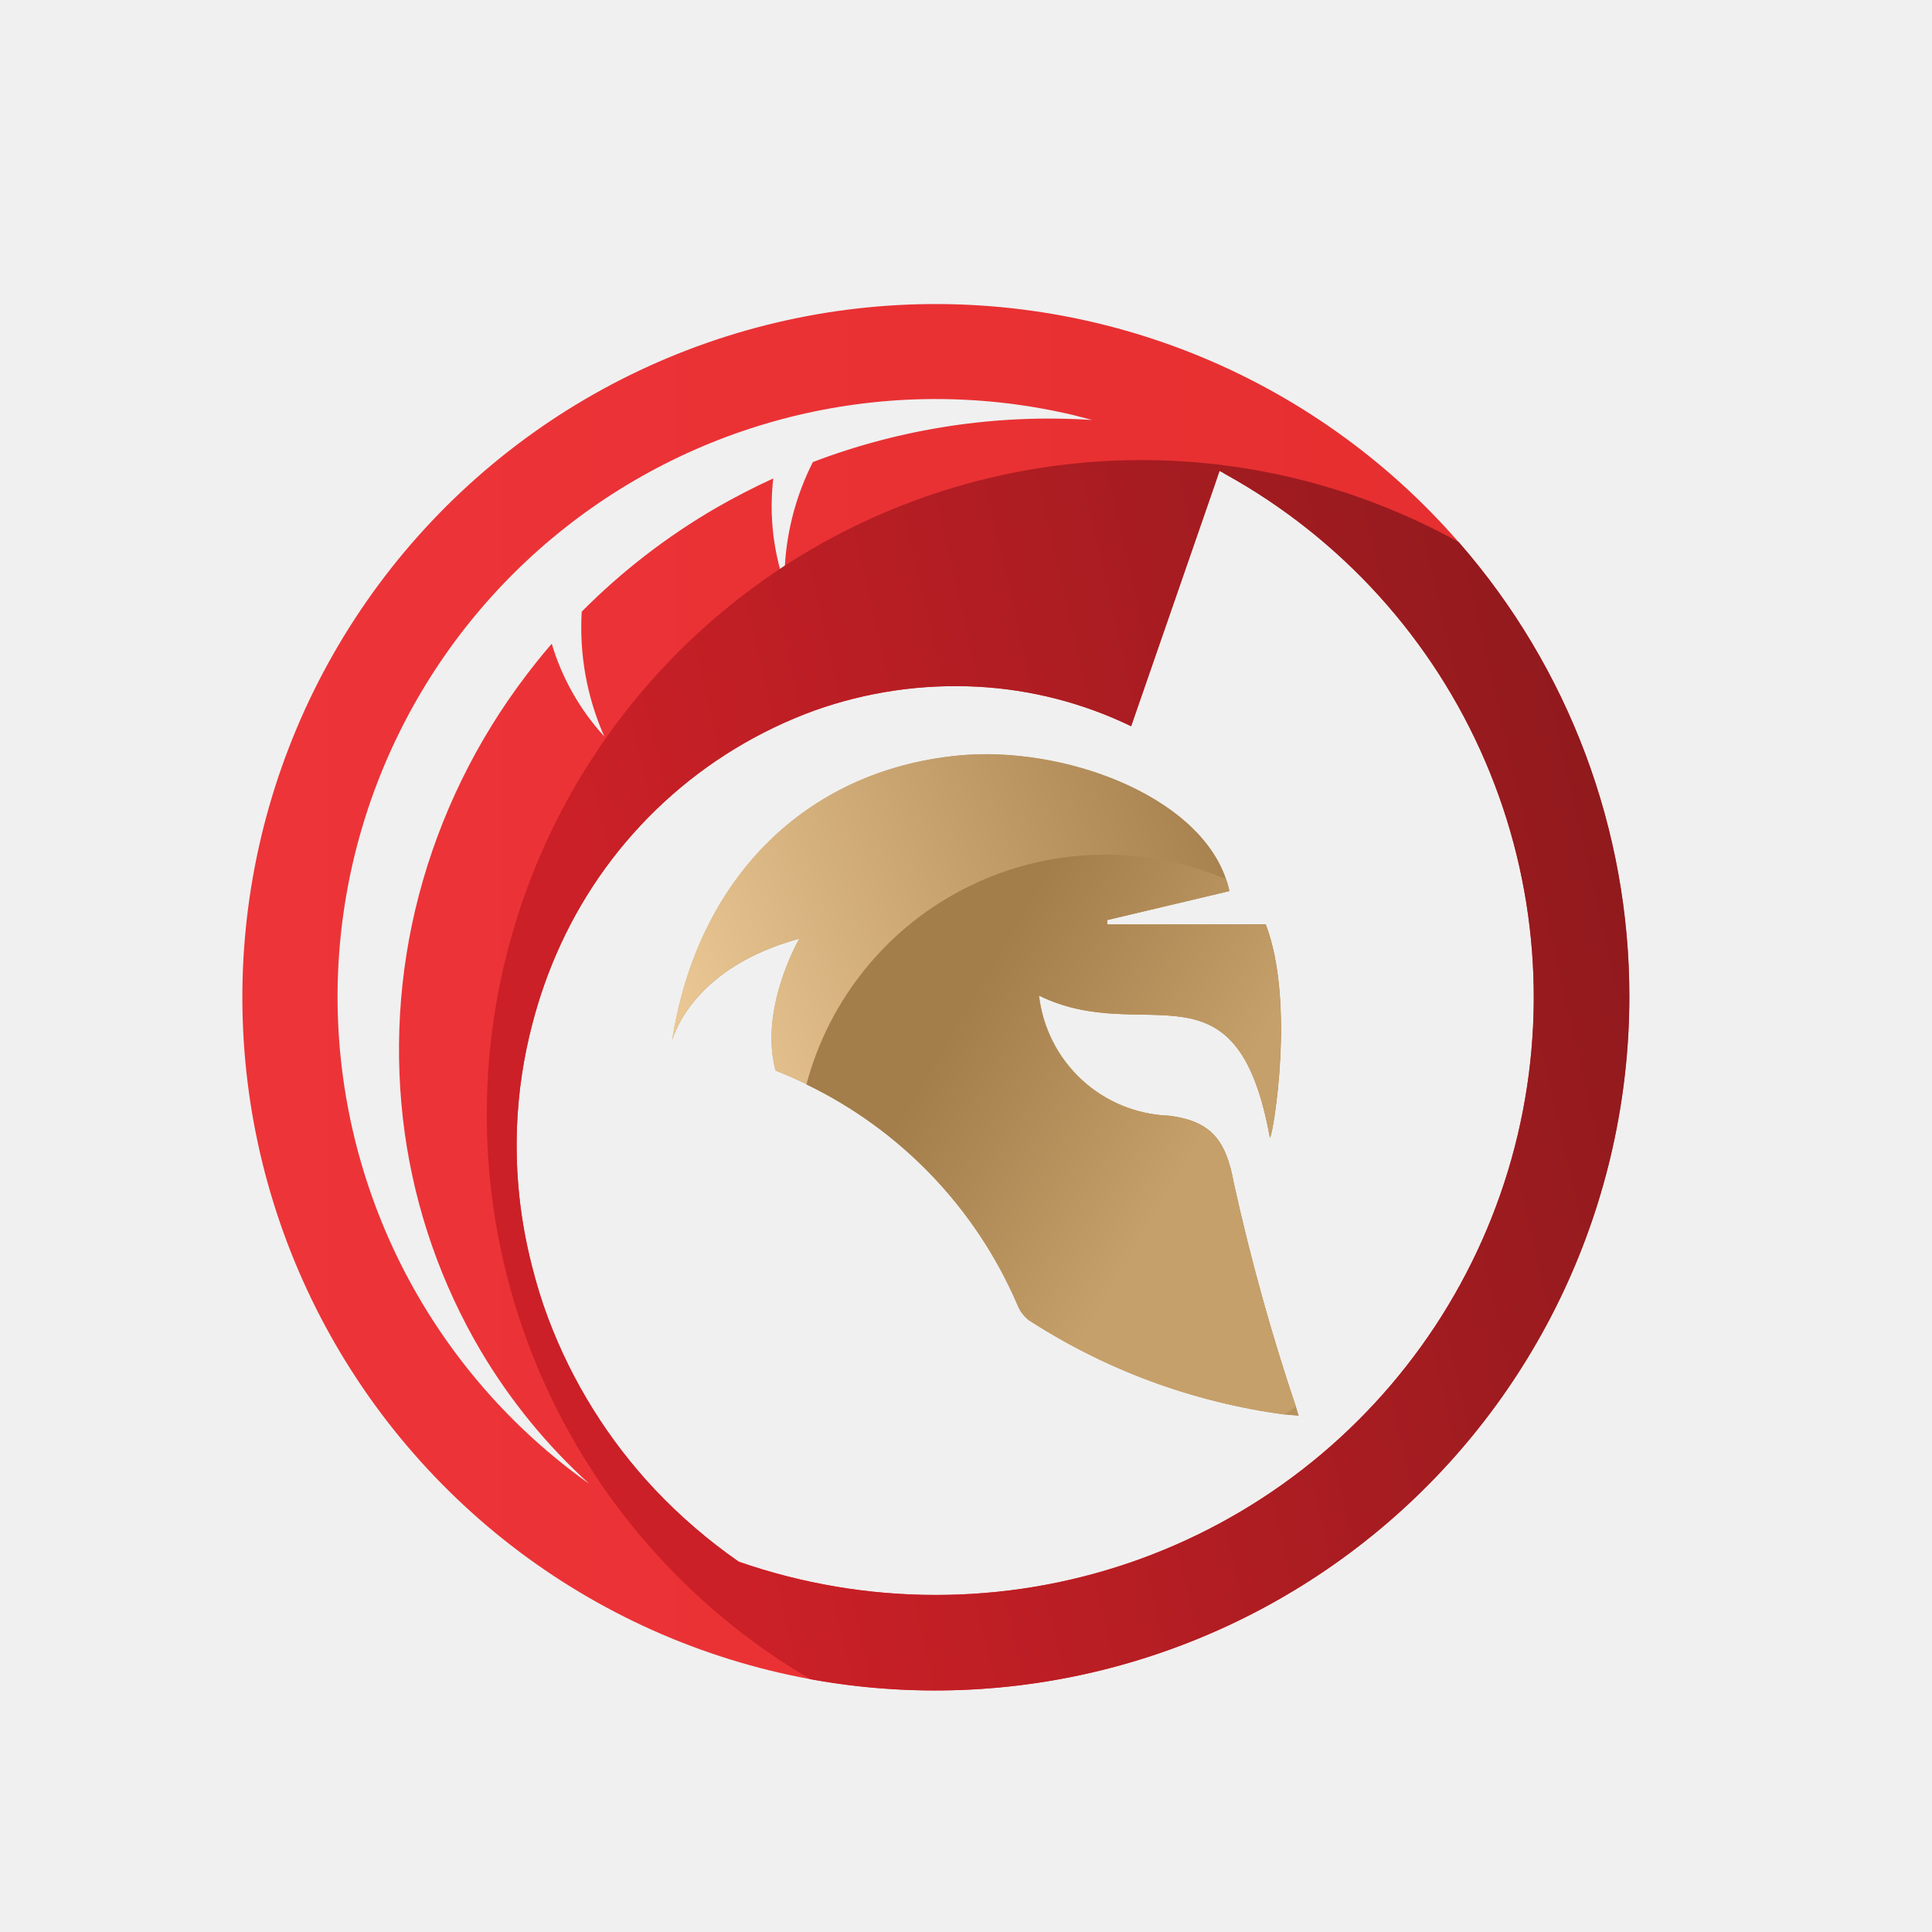
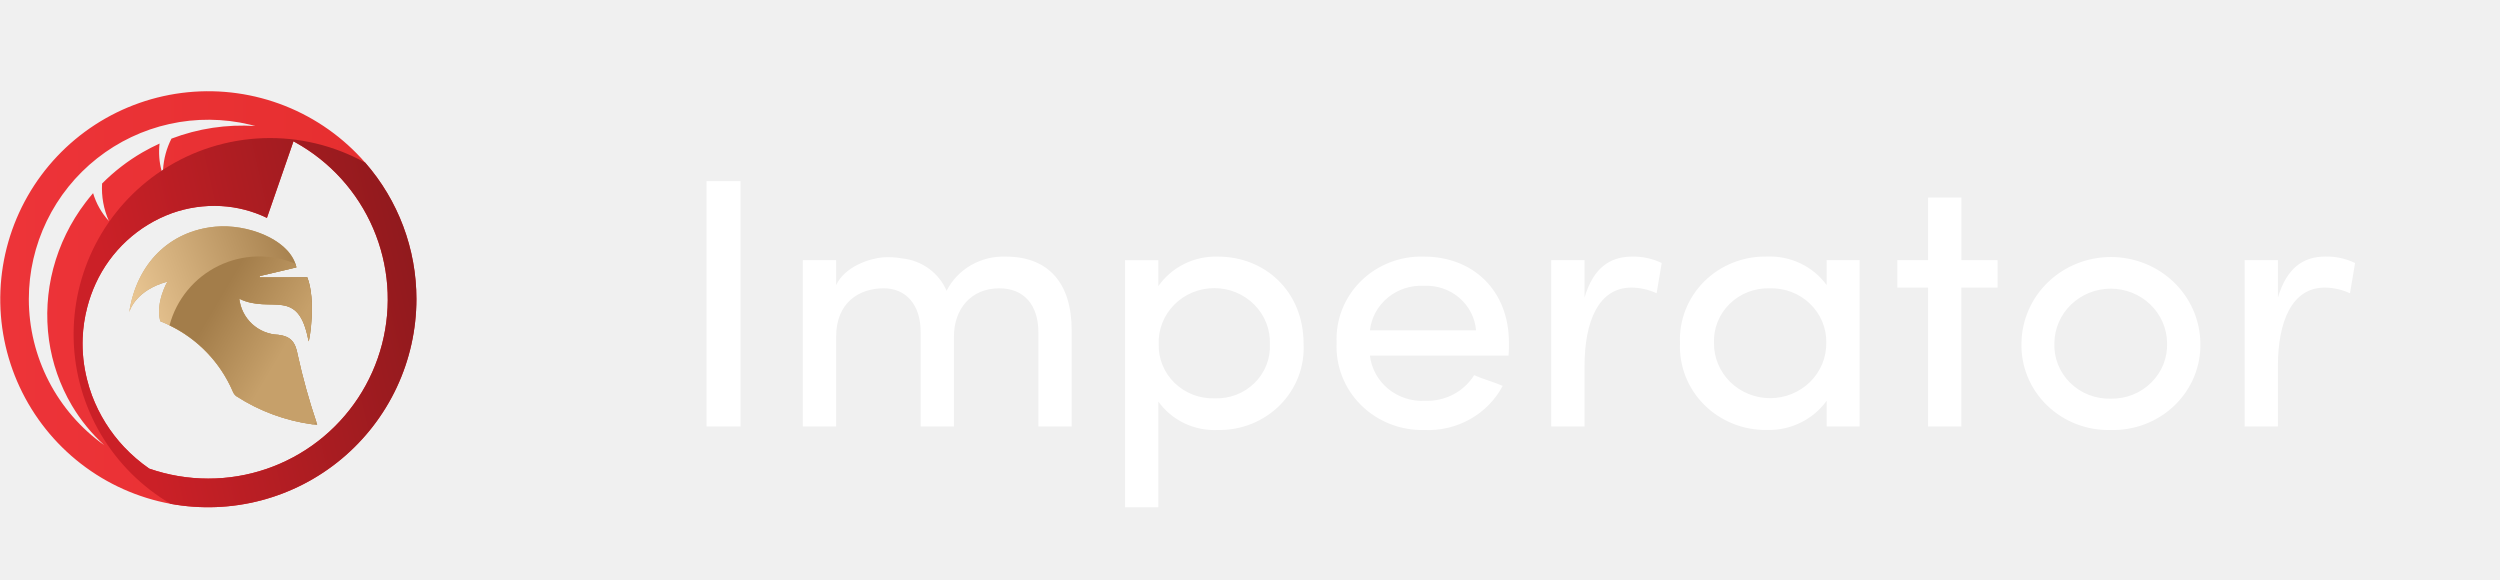
- <svg xmlns="http://www.w3.org/2000/svg" width="32" height="32" viewBox="0 0 32 32" fill="none">
-   <g clip-path="url(#clip0_3237_2513)">
-     <path d="M18.557 11.093C18.519 11.08 18.484 11.066 18.448 11.055C18.399 11.034 18.348 11.017 18.296 11.004C18.242 10.985 18.188 10.966 18.134 10.95C18.111 10.942 18.089 10.935 18.066 10.931C17.946 10.893 17.819 10.855 17.692 10.822C16.078 10.374 14.354 10.564 12.876 11.354C12.873 11.354 12.871 11.357 12.868 11.359C12.741 11.416 12.619 11.482 12.496 11.546C11.504 12.098 10.654 12.875 10.015 13.814C9.376 14.753 8.966 15.829 8.817 16.955C8.933 16.505 9.089 16.067 9.283 15.645C9.693 14.752 10.276 13.949 10.998 13.283C11.72 12.617 12.568 12.101 13.491 11.765C14.36 11.456 15.281 11.322 16.202 11.372C17.081 11.421 17.941 11.643 18.734 12.026L20.117 8.035C19.302 8.875 18.758 9.941 18.557 11.093ZM24.161 8.981C22.957 7.597 21.439 6.523 19.735 5.846C18.03 5.17 16.189 4.911 14.364 5.092C12.539 5.273 10.784 5.889 9.245 6.887C7.707 7.886 6.431 9.238 5.522 10.831C4.614 12.424 4.1 14.211 4.024 16.043C3.948 17.875 4.312 19.699 5.085 21.361C5.859 23.024 7.019 24.477 8.469 25.6C9.919 26.722 11.617 27.481 13.421 27.812C15.078 28.115 16.781 28.05 18.409 27.622C20.038 27.194 21.553 26.413 22.847 25.336C24.141 24.258 25.182 22.909 25.898 21.384C26.613 19.86 26.984 18.197 26.986 16.513C26.989 13.742 25.985 11.065 24.161 8.979V8.981ZM5.591 16.513C5.591 15.018 5.93 13.542 6.583 12.196C7.235 10.85 8.183 9.67 9.357 8.743C10.53 7.816 11.899 7.166 13.359 6.843C14.819 6.52 16.334 6.532 17.789 6.878C17.889 6.905 17.99 6.929 18.09 6.956C16.516 6.854 14.938 7.091 13.464 7.653C13.193 8.187 13.035 8.771 13 9.369C12.995 9.469 12.992 9.57 12.992 9.667C12.965 9.586 12.94 9.504 12.919 9.423C12.787 8.935 12.749 8.426 12.808 7.924C12.483 8.073 12.168 8.236 11.861 8.412C11.047 8.885 10.299 9.462 9.635 10.131C9.593 10.84 9.721 11.548 10.009 12.198C9.607 11.759 9.309 11.234 9.139 10.663C9.128 10.674 9.12 10.685 9.112 10.693C8.974 10.853 8.846 11.014 8.721 11.178C7.891 12.266 7.285 13.507 6.937 14.83C6.601 16.115 6.522 17.454 6.704 18.769C6.882 20.043 7.311 21.27 7.965 22.378C8.45 23.196 9.055 23.937 9.759 24.576C8.472 23.662 7.421 22.453 6.696 21.051C5.971 19.648 5.592 18.092 5.591 16.513V16.513ZM15.496 26.417C14.386 26.417 13.284 26.23 12.236 25.866C11.734 25.517 11.268 25.116 10.848 24.672C10.078 23.853 9.477 22.89 9.081 21.838C8.973 21.551 8.883 21.258 8.809 20.96C8.616 20.209 8.533 19.434 8.563 18.659C8.586 18.084 8.671 17.513 8.818 16.956C8.934 16.506 9.09 16.068 9.284 15.646C9.694 14.753 10.277 13.951 10.999 13.285C11.721 12.618 12.569 12.103 13.492 11.767C14.361 11.457 15.282 11.323 16.203 11.374C17.082 11.422 17.942 11.644 18.735 12.027L20.118 8.037L20.199 7.798C20.234 7.817 20.267 7.833 20.299 7.855C22.22 8.918 23.733 10.589 24.599 12.606C25.467 14.623 25.639 16.87 25.089 18.996C24.539 21.121 23.299 23.003 21.563 24.347C19.826 25.69 17.693 26.418 15.497 26.417L15.496 26.417ZM18.557 11.094C18.519 11.081 18.484 11.067 18.448 11.056C18.399 11.035 18.348 11.018 18.296 11.004C18.242 10.985 18.188 10.966 18.134 10.95C18.111 10.942 18.089 10.936 18.066 10.931C17.946 10.893 17.819 10.855 17.692 10.823C16.078 10.374 14.354 10.565 12.876 11.354C12.873 11.354 12.871 11.357 12.868 11.36C12.741 11.417 12.619 11.482 12.496 11.547C11.504 12.099 10.654 12.876 10.015 13.815C9.376 14.754 8.966 15.829 8.817 16.955C8.933 16.506 9.089 16.067 9.283 15.646C9.693 14.752 10.276 13.95 10.998 13.284C11.72 12.618 12.568 12.102 13.491 11.766C14.36 11.456 15.281 11.322 16.202 11.373C17.081 11.421 17.941 11.643 18.734 12.026L20.117 8.036C19.302 8.875 18.758 9.941 18.557 11.093V11.094Z" fill="url(#paint0_linear_3237_2513)" />
-     <path d="M21.51 23.448C19.916 23.282 18.384 22.739 17.041 21.865C16.956 21.797 16.89 21.707 16.852 21.604C16.473 20.726 15.925 19.932 15.237 19.267C14.55 18.603 13.737 18.081 12.847 17.733C12.568 16.703 13.24 15.548 13.24 15.548C11.521 16.014 11.173 17.098 11.133 17.232C11.551 14.55 13.346 12.758 15.881 12.514C17.676 12.344 20.035 13.236 20.363 14.759C19.691 14.916 19.015 15.081 18.338 15.239C18.34 15.263 18.341 15.288 18.34 15.312H20.966C21.457 16.595 21.091 18.774 21.037 18.845C20.481 15.784 18.97 17.354 17.211 16.489C17.272 17.024 17.524 17.519 17.919 17.885C18.315 18.25 18.828 18.462 19.367 18.481C20.047 18.568 20.307 18.869 20.437 19.598C20.726 20.9 21.084 22.185 21.51 23.448Z" fill="#C6A06A" />
-     <path d="M21.509 23.448C21.433 23.442 21.357 23.437 21.279 23.429C19.768 23.226 18.32 22.691 17.039 21.864C16.953 21.796 16.887 21.706 16.849 21.604C16.161 20.009 14.922 18.715 13.358 17.96C13.192 17.876 13.021 17.803 12.845 17.731C12.566 16.7 13.238 15.546 13.238 15.546C11.519 16.012 11.171 17.096 11.132 17.229C11.549 14.548 13.344 12.756 15.879 12.512C17.593 12.349 19.821 13.155 20.304 14.556C20.329 14.622 20.348 14.689 20.361 14.757C19.689 14.914 19.013 15.079 18.336 15.237C18.338 15.261 18.339 15.286 18.339 15.31H20.963C21.454 16.592 21.088 18.772 21.034 18.843C20.478 15.782 18.966 17.352 17.208 16.487C17.27 17.022 17.521 17.517 17.916 17.883C18.312 18.248 18.825 18.46 19.363 18.479C20.044 18.566 20.304 18.867 20.435 19.596C20.709 20.846 21.052 22.079 21.462 23.291C21.479 23.346 21.493 23.396 21.509 23.448Z" fill="url(#paint1_linear_3237_2513)" />
-     <path d="M24.161 8.979C22.44 8.026 20.492 7.558 18.526 7.627C16.559 7.696 14.649 8.298 12.998 9.369C12.971 9.385 12.944 9.405 12.917 9.423C11.383 10.44 10.132 11.83 9.283 13.463C8.435 15.096 8.016 16.919 8.067 18.758C8.117 20.598 8.635 22.395 9.572 23.979C10.509 25.563 11.834 26.882 13.422 27.813C15.079 28.115 16.782 28.05 18.411 27.622C20.04 27.194 21.555 26.414 22.848 25.336C24.142 24.258 25.184 22.91 25.899 21.385C26.614 19.861 26.986 18.198 26.988 16.514C26.99 13.743 25.985 11.065 24.161 8.979ZM15.496 26.418C14.386 26.418 13.284 26.232 12.236 25.867C11.734 25.518 11.268 25.118 10.848 24.673C10.078 23.854 9.477 22.891 9.081 21.84C8.973 21.553 8.883 21.259 8.809 20.962C8.616 20.21 8.533 19.435 8.563 18.66C8.586 18.085 8.671 17.514 8.818 16.957C8.934 16.508 9.09 16.07 9.284 15.648C9.694 14.755 10.277 13.952 10.999 13.286C11.721 12.62 12.569 12.104 13.492 11.768C14.361 11.459 15.282 11.325 16.203 11.375C17.082 11.423 17.942 11.646 18.735 12.029L20.118 8.038L20.199 7.799C20.234 7.818 20.267 7.835 20.299 7.856C22.22 8.92 23.732 10.591 24.599 12.608C25.466 14.625 25.638 16.872 25.088 18.998C24.538 21.123 23.297 23.005 21.561 24.348C19.825 25.691 17.691 26.42 15.496 26.418Z" fill="url(#paint2_linear_3237_2513)" />
-     <path d="M21.462 23.293C21.403 23.339 21.343 23.384 21.279 23.43C19.767 23.227 18.319 22.693 17.038 21.866C16.952 21.798 16.886 21.708 16.848 21.606C16.16 20.011 14.921 18.717 13.357 17.962C13.545 17.253 13.884 16.593 14.349 16.027C14.814 15.46 15.396 15 16.055 14.678C16.713 14.355 17.433 14.178 18.166 14.157C18.899 14.137 19.628 14.274 20.303 14.559C20.328 14.625 20.347 14.692 20.36 14.76C19.688 14.917 19.012 15.082 18.335 15.24C18.337 15.264 18.338 15.289 18.338 15.313H20.962C21.453 16.595 21.087 18.775 21.033 18.846C20.477 15.785 18.966 17.355 17.207 16.49C17.269 17.025 17.52 17.52 17.915 17.886C18.311 18.251 18.824 18.463 19.363 18.482C20.043 18.569 20.303 18.87 20.434 19.599C20.709 20.848 21.052 22.081 21.462 23.293Z" fill="url(#paint3_linear_3237_2513)" />
+ <svg xmlns="http://www.w3.org/2000/svg" width="138" height="32" viewBox="0 0 138 32" fill="none">
+   <g clip-path="url(#clip0_6_9)">
+     <path d="M14.557 11.093C14.519 11.08 14.484 11.066 14.448 11.055C14.399 11.034 14.348 11.017 14.296 11.004C14.242 10.985 14.188 10.966 14.134 10.95C14.111 10.942 14.089 10.935 14.066 10.931C13.946 10.893 13.819 10.855 13.692 10.822C12.078 10.374 10.354 10.564 8.876 11.354C8.873 11.354 8.871 11.357 8.868 11.359C8.741 11.416 8.619 11.482 8.496 11.546C7.504 12.098 6.654 12.875 6.015 13.814C5.376 14.753 4.966 15.829 4.817 16.955C4.933 16.505 5.089 16.067 5.283 15.645C5.693 14.752 6.276 13.949 6.998 13.283C7.72 12.617 8.568 12.101 9.491 11.765C10.36 11.456 11.281 11.322 12.202 11.372C13.081 11.421 13.941 11.643 14.734 12.026L16.117 8.035C15.302 8.875 14.758 9.941 14.557 11.093ZM20.161 8.981C18.957 7.597 17.439 6.523 15.735 5.846C14.03 5.17 12.189 4.911 10.364 5.092C8.539 5.273 6.784 5.889 5.245 6.887C3.707 7.886 2.431 9.238 1.522 10.831C0.614 12.424 0.1 14.211 0.024 16.043C-0.052 17.875 0.312 19.699 1.085 21.361C1.859 23.024 3.019 24.477 4.469 25.6C5.919 26.722 7.617 27.481 9.421 27.812C11.078 28.115 12.781 28.05 14.409 27.622C16.038 27.194 17.553 26.413 18.847 25.336C20.141 24.258 21.182 22.909 21.898 21.384C22.613 19.86 22.984 18.197 22.986 16.513C22.989 13.742 21.985 11.065 20.161 8.979V8.981ZM1.591 16.513C1.591 15.018 1.93 13.542 2.583 12.196C3.235 10.85 4.183 9.67 5.357 8.743C6.53 7.816 7.899 7.166 9.359 6.843C10.819 6.52 12.334 6.532 13.789 6.878C13.889 6.905 13.99 6.929 14.09 6.956C12.516 6.854 10.938 7.091 9.464 7.653C9.193 8.187 9.035 8.771 9 9.369C8.995 9.469 8.992 9.57 8.992 9.667C8.965 9.586 8.94 9.504 8.919 9.423C8.787 8.935 8.749 8.426 8.808 7.924C8.483 8.073 8.168 8.236 7.862 8.412C7.047 8.885 6.299 9.462 5.635 10.131C5.593 10.84 5.721 11.548 6.009 12.198C5.607 11.759 5.309 11.234 5.139 10.663C5.128 10.674 5.12 10.685 5.112 10.693C4.974 10.853 4.846 11.014 4.721 11.178C3.891 12.266 3.285 13.507 2.937 14.83C2.601 16.115 2.522 17.454 2.704 18.769C2.882 20.043 3.311 21.27 3.965 22.378C4.45 23.196 5.055 23.937 5.759 24.576C4.472 23.662 3.421 22.453 2.696 21.051C1.971 19.648 1.592 18.092 1.591 16.513V16.513ZM11.496 26.417C10.386 26.417 9.284 26.23 8.236 25.866C7.734 25.517 7.269 25.116 6.848 24.672C6.078 23.853 5.477 22.89 5.081 21.838C4.973 21.551 4.883 21.258 4.809 20.96C4.616 20.209 4.533 19.434 4.563 18.659C4.586 18.084 4.671 17.513 4.818 16.956C4.934 16.506 5.09 16.068 5.284 15.646C5.694 14.753 6.277 13.951 6.999 13.285C7.721 12.618 8.569 12.103 9.492 11.767C10.361 11.457 11.282 11.323 12.203 11.374C13.082 11.422 13.942 11.644 14.735 12.027L16.118 8.037L16.199 7.798C16.234 7.817 16.267 7.833 16.299 7.855C18.22 8.918 19.733 10.589 20.599 12.606C21.467 14.623 21.639 16.87 21.089 18.996C20.539 21.121 19.299 23.003 17.563 24.347C15.826 25.69 13.693 26.418 11.497 26.417L11.496 26.417ZM14.557 11.094C14.519 11.081 14.484 11.067 14.448 11.056C14.399 11.035 14.348 11.018 14.296 11.004C14.242 10.985 14.188 10.966 14.134 10.95C14.111 10.942 14.089 10.936 14.066 10.931C13.946 10.893 13.819 10.855 13.692 10.823C12.078 10.374 10.354 10.565 8.876 11.354C8.873 11.354 8.871 11.357 8.868 11.36C8.741 11.417 8.619 11.482 8.496 11.547C7.504 12.099 6.654 12.876 6.015 13.815C5.376 14.754 4.966 15.829 4.817 16.955C4.933 16.506 5.089 16.067 5.283 15.646C5.693 14.752 6.276 13.95 6.998 13.284C7.72 12.618 8.568 12.102 9.491 11.766C10.36 11.456 11.281 11.322 12.202 11.373C13.081 11.421 13.941 11.643 14.734 12.026L16.117 8.036C15.302 8.875 14.758 9.941 14.557 11.093V11.094Z" fill="url(#paint0_linear_6_9)" />
+     <path d="M17.51 23.448C15.916 23.282 14.384 22.739 13.041 21.865C12.956 21.797 12.89 21.707 12.852 21.604C12.473 20.726 11.925 19.932 11.237 19.267C10.55 18.603 9.737 18.081 8.847 17.733C8.568 16.703 9.24 15.548 9.24 15.548C7.521 16.014 7.173 17.098 7.133 17.232C7.551 14.55 9.346 12.758 11.881 12.514C13.676 12.344 16.035 13.236 16.363 14.759C15.691 14.916 15.015 15.081 14.338 15.239C14.34 15.263 14.341 15.288 14.34 15.312H16.966C17.457 16.595 17.091 18.774 17.037 18.845C16.481 15.784 14.97 17.354 13.211 16.489C13.272 17.024 13.524 17.519 13.919 17.885C14.315 18.25 14.828 18.462 15.367 18.481C16.047 18.568 16.307 18.869 16.437 19.598C16.726 20.9 17.084 22.185 17.51 23.448Z" fill="#C6A06A" />
+     <path d="M17.509 23.448C17.433 23.442 17.357 23.437 17.279 23.429C15.768 23.226 14.32 22.691 13.039 21.864C12.953 21.796 12.887 21.706 12.849 21.604C12.161 20.009 10.922 18.715 9.358 17.96C9.192 17.876 9.021 17.803 8.845 17.731C8.566 16.7 9.238 15.546 9.238 15.546C7.519 16.012 7.171 17.096 7.132 17.229C7.549 14.548 9.344 12.756 11.879 12.512C13.593 12.349 15.821 13.155 16.304 14.556C16.329 14.622 16.348 14.689 16.361 14.757C15.689 14.914 15.013 15.079 14.336 15.237C14.338 15.261 14.339 15.286 14.339 15.31H16.963C17.454 16.592 17.088 18.772 17.034 18.843C16.478 15.782 14.966 17.352 13.208 16.487C13.27 17.022 13.521 17.517 13.916 17.883C14.312 18.248 14.825 18.46 15.363 18.479C16.044 18.566 16.304 18.867 16.435 19.596C16.709 20.846 17.052 22.079 17.462 23.291C17.479 23.346 17.493 23.396 17.509 23.448Z" fill="url(#paint1_linear_6_9)" />
+     <path d="M20.161 8.979C18.44 8.026 16.492 7.558 14.526 7.627C12.559 7.696 10.649 8.298 8.998 9.369C8.971 9.385 8.944 9.405 8.917 9.423C7.383 10.44 6.132 11.83 5.283 13.463C4.435 15.096 4.016 16.919 4.067 18.758C4.117 20.598 4.635 22.395 5.572 23.979C6.509 25.563 7.834 26.882 9.422 27.813C11.079 28.115 12.782 28.05 14.411 27.622C16.04 27.194 17.555 26.414 18.848 25.336C20.142 24.258 21.184 22.91 21.899 21.385C22.614 19.861 22.986 18.198 22.988 16.514C22.99 13.743 21.985 11.065 20.161 8.979ZM11.496 26.418C10.386 26.418 9.284 26.232 8.236 25.867C7.734 25.518 7.269 25.118 6.848 24.673C6.078 23.854 5.477 22.891 5.081 21.84C4.973 21.553 4.883 21.259 4.809 20.962C4.616 20.21 4.533 19.435 4.563 18.66C4.586 18.085 4.671 17.514 4.818 16.957C4.934 16.508 5.09 16.07 5.284 15.648C5.694 14.755 6.277 13.952 6.999 13.286C7.721 12.62 8.569 12.104 9.492 11.768C10.361 11.459 11.282 11.325 12.203 11.375C13.082 11.423 13.942 11.646 14.735 12.029L16.118 8.038L16.199 7.799C16.234 7.818 16.267 7.835 16.299 7.856C18.22 8.92 19.732 10.591 20.599 12.608C21.466 14.625 21.638 16.872 21.088 18.998C20.538 21.123 19.297 23.005 17.561 24.348C15.825 25.691 13.691 26.42 11.496 26.418Z" fill="url(#paint2_linear_6_9)" />
+     <path d="M17.462 23.293C17.403 23.339 17.343 23.384 17.279 23.43C15.767 23.227 14.319 22.693 13.038 21.866C12.952 21.798 12.886 21.708 12.848 21.606C12.161 20.011 10.921 18.717 9.357 17.962C9.545 17.253 9.884 16.593 10.349 16.027C10.814 15.46 11.396 15 12.055 14.678C12.713 14.355 13.433 14.178 14.166 14.157C14.899 14.137 15.628 14.274 16.303 14.559C16.328 14.625 16.347 14.692 16.36 14.76C15.688 14.917 15.012 15.082 14.335 15.24C14.337 15.264 14.338 15.289 14.338 15.313H16.962C17.453 16.595 17.087 18.775 17.033 18.846C16.477 15.785 14.966 17.355 13.207 16.49C13.269 17.025 13.52 17.52 13.915 17.886C14.311 18.251 14.824 18.463 15.363 18.482C16.043 18.569 16.303 18.87 16.434 19.599C16.709 20.848 17.052 22.081 17.462 23.293Z" fill="url(#paint3_linear_6_9)" />
  </g>
+   <path d="M39 10V23.54H40.878V10H39ZM55.159 15.915C56.532 15.915 57.319 16.839 57.319 18.352V23.541H59.157V18.233C59.157 15.639 57.885 14.165 55.523 14.165C54.849 14.139 54.181 14.303 53.6 14.637C53.02 14.972 52.551 15.463 52.251 16.052C52.044 15.565 51.706 15.142 51.272 14.827C50.839 14.512 50.326 14.317 49.788 14.263C49.448 14.203 49.102 14.183 48.758 14.204C47.99 14.263 46.638 14.715 46.153 15.737V14.361H44.316V23.54H46.155V18.587C46.155 16.66 47.468 15.914 48.78 15.914C50.012 15.914 50.82 16.818 50.82 18.331V23.54H52.657V18.587C52.656 17.054 53.604 15.915 55.159 15.915ZM63.94 14.362H62.102V28H63.94V22.164C64.306 22.676 64.801 23.089 65.376 23.364C65.952 23.639 66.59 23.767 67.231 23.736C67.868 23.748 68.502 23.631 69.091 23.394C69.68 23.157 70.213 22.805 70.657 22.358C71.1 21.912 71.444 21.382 71.668 20.801C71.892 20.22 71.99 19.6 71.958 18.98C71.958 16.071 69.819 14.165 67.231 14.165C66.585 14.144 65.945 14.283 65.37 14.569C64.794 14.854 64.302 15.276 63.94 15.796V14.362ZM63.96 19.001C63.945 18.599 64.014 18.199 64.161 17.824C64.309 17.449 64.532 17.107 64.819 16.818C65.105 16.529 65.449 16.299 65.829 16.142C66.208 15.985 66.617 15.905 67.029 15.905C67.442 15.905 67.85 15.985 68.23 16.142C68.61 16.299 68.953 16.529 69.239 16.818C69.526 17.107 69.75 17.449 69.897 17.824C70.045 18.199 70.113 18.599 70.098 19.001C70.116 19.396 70.05 19.791 69.903 20.16C69.757 20.529 69.533 20.864 69.246 21.145C68.96 21.426 68.617 21.646 68.239 21.791C67.86 21.936 67.455 22.003 67.049 21.988C66.641 22.002 66.235 21.933 65.856 21.788C65.476 21.642 65.131 21.423 64.842 21.143C64.553 20.863 64.326 20.529 64.174 20.16C64.022 19.791 63.95 19.397 63.961 19L63.96 19.001ZM75.619 18.234C75.699 17.53 76.054 16.883 76.61 16.426C77.166 15.969 77.881 15.737 78.607 15.777C79.32 15.743 80.018 15.98 80.554 16.439C81.09 16.898 81.421 17.542 81.477 18.234H75.619ZM83.294 18.921C83.294 16.012 81.295 14.165 78.609 14.165C77.964 14.143 77.321 14.252 76.722 14.484C76.122 14.716 75.578 15.066 75.125 15.513C74.671 15.96 74.318 16.494 74.087 17.08C73.856 17.667 73.752 18.293 73.782 18.921C73.751 19.551 73.854 20.181 74.084 20.771C74.314 21.362 74.666 21.899 75.119 22.351C75.572 22.803 76.115 23.159 76.716 23.397C77.316 23.636 77.96 23.751 78.609 23.736C79.496 23.779 80.378 23.572 81.148 23.139C81.918 22.707 82.543 22.068 82.95 21.299C82.444 21.083 81.859 20.925 81.374 20.709C81.094 21.158 80.695 21.526 80.219 21.775C79.743 22.023 79.208 22.144 78.668 22.124C77.928 22.167 77.2 21.932 76.632 21.468C76.065 21.003 75.703 20.345 75.619 19.628H83.272C83.294 19.412 83.294 19.137 83.294 18.921ZM87.467 20.199C87.467 17.761 88.234 15.875 90.051 15.875C90.534 15.878 91.01 15.986 91.445 16.189L91.726 14.518C91.218 14.273 90.657 14.152 90.09 14.165C88.858 14.165 87.952 14.793 87.465 16.425V14.361H85.627V23.54H87.465L87.467 20.199ZM100.831 23.54H102.649V14.361H100.831V15.737C100.459 15.225 99.96 14.813 99.382 14.538C98.803 14.263 98.162 14.134 97.519 14.162C96.877 14.151 96.24 14.267 95.646 14.505C95.052 14.742 94.514 15.096 94.066 15.543C93.618 15.991 93.269 16.523 93.04 17.107C92.811 17.691 92.708 18.314 92.736 18.938C92.709 19.563 92.813 20.187 93.041 20.772C93.27 21.356 93.619 21.889 94.067 22.338C94.515 22.787 95.052 23.142 95.645 23.382C96.239 23.622 96.876 23.742 97.519 23.734C98.165 23.754 98.806 23.617 99.384 23.335C99.962 23.054 100.459 22.637 100.831 22.122L100.831 23.54ZM100.811 18.921C100.816 19.32 100.74 19.717 100.587 20.088C100.434 20.459 100.206 20.796 99.918 21.081C99.629 21.365 99.286 21.591 98.907 21.745C98.528 21.899 98.122 21.979 97.711 21.979C97.301 21.979 96.894 21.899 96.515 21.745C96.136 21.591 95.793 21.365 95.504 21.081C95.216 20.796 94.989 20.459 94.835 20.088C94.682 19.717 94.606 19.32 94.612 18.921C94.597 18.524 94.667 18.129 94.816 17.759C94.965 17.389 95.19 17.053 95.478 16.772C95.765 16.49 96.109 16.269 96.488 16.121C96.867 15.974 97.273 15.904 97.68 15.915C98.092 15.902 98.501 15.97 98.885 16.116C99.268 16.262 99.617 16.482 99.909 16.763C100.202 17.044 100.433 17.381 100.588 17.752C100.743 18.123 100.819 18.52 100.811 18.921ZM108.268 14.361V10.902H106.431V14.361H104.733V15.875H106.429V23.542H108.267V15.875H110.266V14.361L108.268 14.361ZM116.513 23.736C117.167 23.753 117.818 23.641 118.427 23.405C119.035 23.169 119.588 22.815 120.05 22.364C120.514 21.914 120.877 21.376 121.12 20.784C121.362 20.192 121.478 19.558 121.46 18.921C121.44 17.659 120.911 16.455 119.988 15.569C119.064 14.684 117.819 14.187 116.523 14.187C115.226 14.187 113.981 14.684 113.058 15.569C112.134 16.455 111.605 17.659 111.586 18.921C111.565 19.557 111.679 20.19 111.919 20.782C112.159 21.374 112.521 21.911 112.983 22.362C113.444 22.813 113.995 23.168 114.602 23.404C115.209 23.64 115.859 23.753 116.513 23.736ZM116.513 22.007C116.096 22.018 115.681 21.945 115.295 21.794C114.908 21.642 114.558 21.414 114.266 21.124C113.974 20.835 113.747 20.489 113.598 20.11C113.45 19.731 113.383 19.326 113.403 18.921C113.414 18.125 113.747 17.366 114.329 16.807C114.911 16.248 115.695 15.934 116.513 15.934C117.33 15.934 118.115 16.248 118.697 16.807C119.279 17.366 119.612 18.125 119.623 18.921C119.639 19.325 119.57 19.729 119.421 20.107C119.271 20.484 119.043 20.828 118.752 21.117C118.461 21.406 118.112 21.634 117.727 21.787C117.342 21.94 116.928 22.015 116.513 22.007ZM125.741 20.199C125.741 17.762 126.508 15.875 128.325 15.875C128.808 15.879 129.284 15.986 129.719 16.189L130 14.519C129.493 14.273 128.933 14.151 128.366 14.162C127.135 14.162 126.228 14.791 125.741 16.423V14.361H123.904V23.54H125.741L125.741 20.199Z" fill="white" />
  <defs>
-     <linearGradient id="paint0_linear_3237_2513" x1="4.014" y1="16.518" x2="26.986" y2="16.518" gradientUnits="userSpaceOnUse">
+     <linearGradient id="paint0_linear_6_9" x1="0.014" y1="16.518" x2="22.986" y2="16.518" gradientUnits="userSpaceOnUse">
      <stop stop-color="#ED3439" />
      <stop offset="1" stop-color="#E52E2E" />
    </linearGradient>
-     <linearGradient id="paint1_linear_3237_2513" x1="12.252" y1="20.588" x2="21.929" y2="16.878" gradientUnits="userSpaceOnUse">
+     <linearGradient id="paint1_linear_6_9" x1="8.252" y1="20.588" x2="17.929" y2="16.878" gradientUnits="userSpaceOnUse">
      <stop offset="0.002" stop-color="#EDCA97" />
      <stop offset="1" stop-color="#A37D4A" />
    </linearGradient>
-     <linearGradient id="paint2_linear_3237_2513" x1="10.882" y1="19.502" x2="29.31" y2="15.268" gradientUnits="userSpaceOnUse">
+     <linearGradient id="paint2_linear_6_9" x1="6.882" y1="19.502" x2="25.31" y2="15.268" gradientUnits="userSpaceOnUse">
      <stop stop-color="#CB2027" />
      <stop offset="1" stop-color="#89191C" />
    </linearGradient>
-     <linearGradient id="paint3_linear_3237_2513" x1="16.186" y1="16.289" x2="23.103" y2="20.382" gradientUnits="userSpaceOnUse">
+     <linearGradient id="paint3_linear_6_9" x1="12.186" y1="16.289" x2="19.103" y2="20.382" gradientUnits="userSpaceOnUse">
      <stop offset="0.002" stop-color="#A37D4A" />
      <stop offset="0.563" stop-color="#C6A06A" />
    </linearGradient>
-     <clipPath id="clip0_3237_2513">
-       <rect width="22.974" height="22.964" fill="white" transform="translate(4.01404 5.03613)" />
+     <clipPath id="clip0_6_9">
+       <rect width="22.974" height="22.964" fill="white" transform="translate(0.0140381 5.03613)" />
    </clipPath>
  </defs>
</svg>
